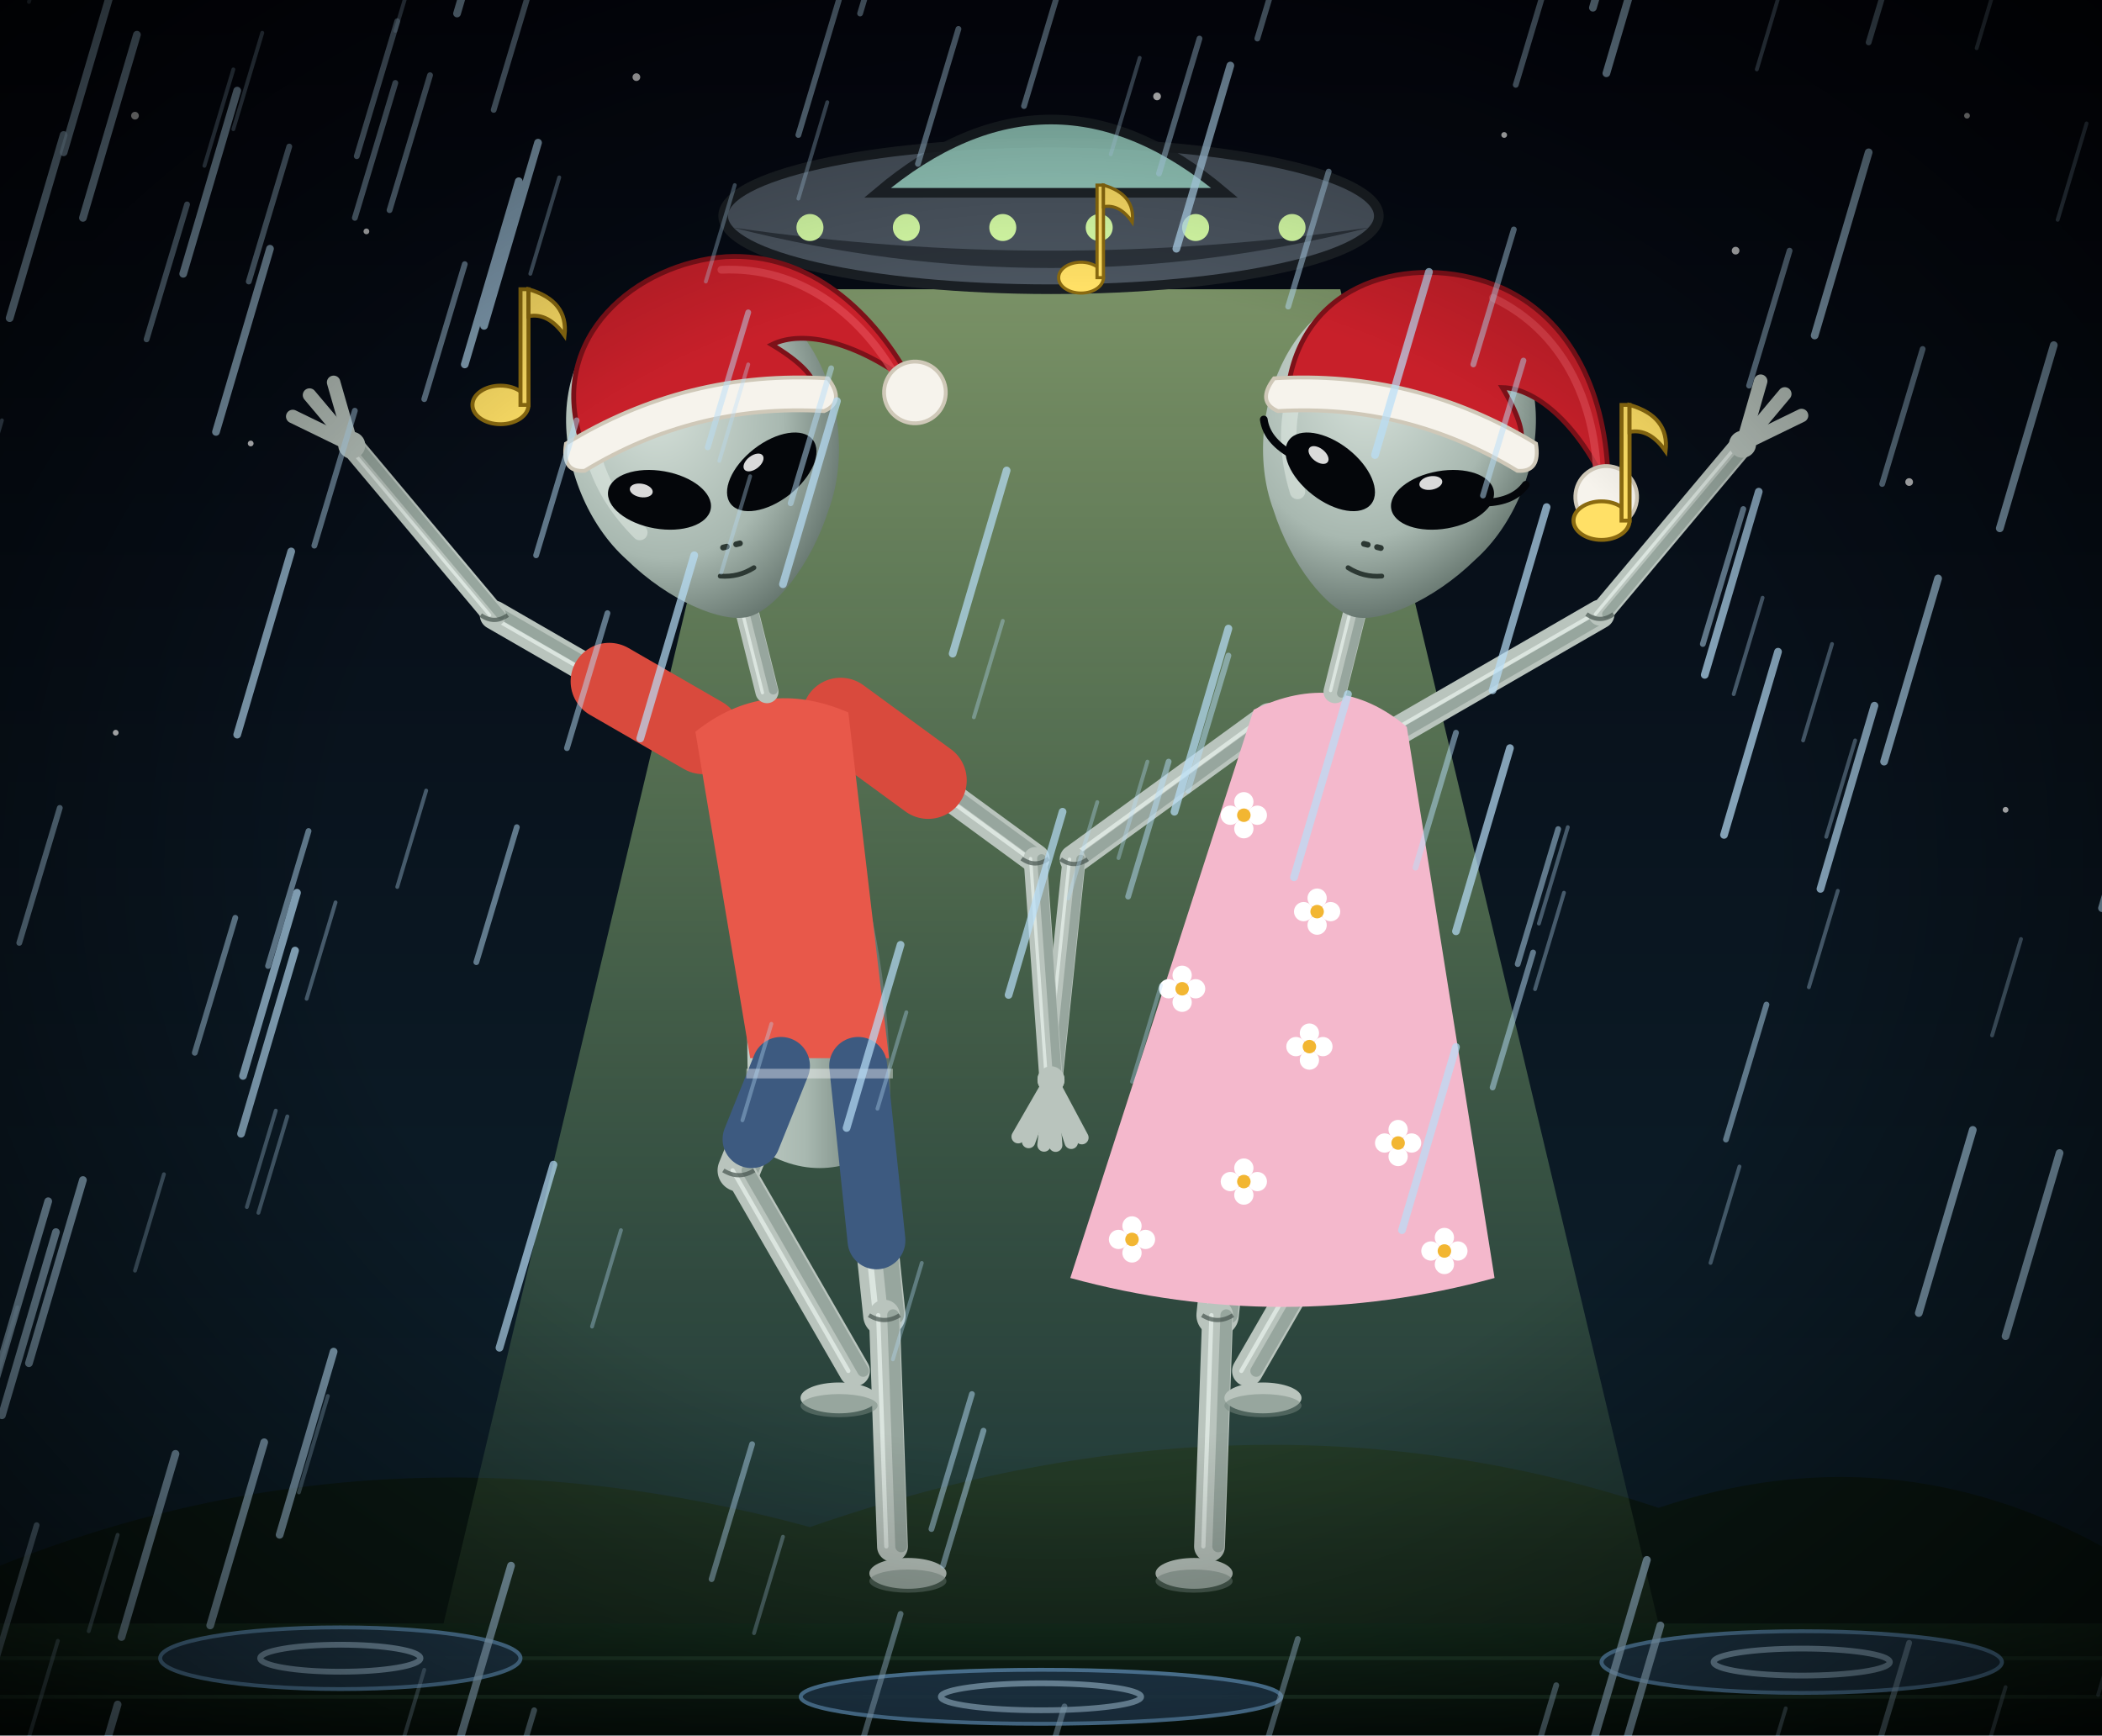
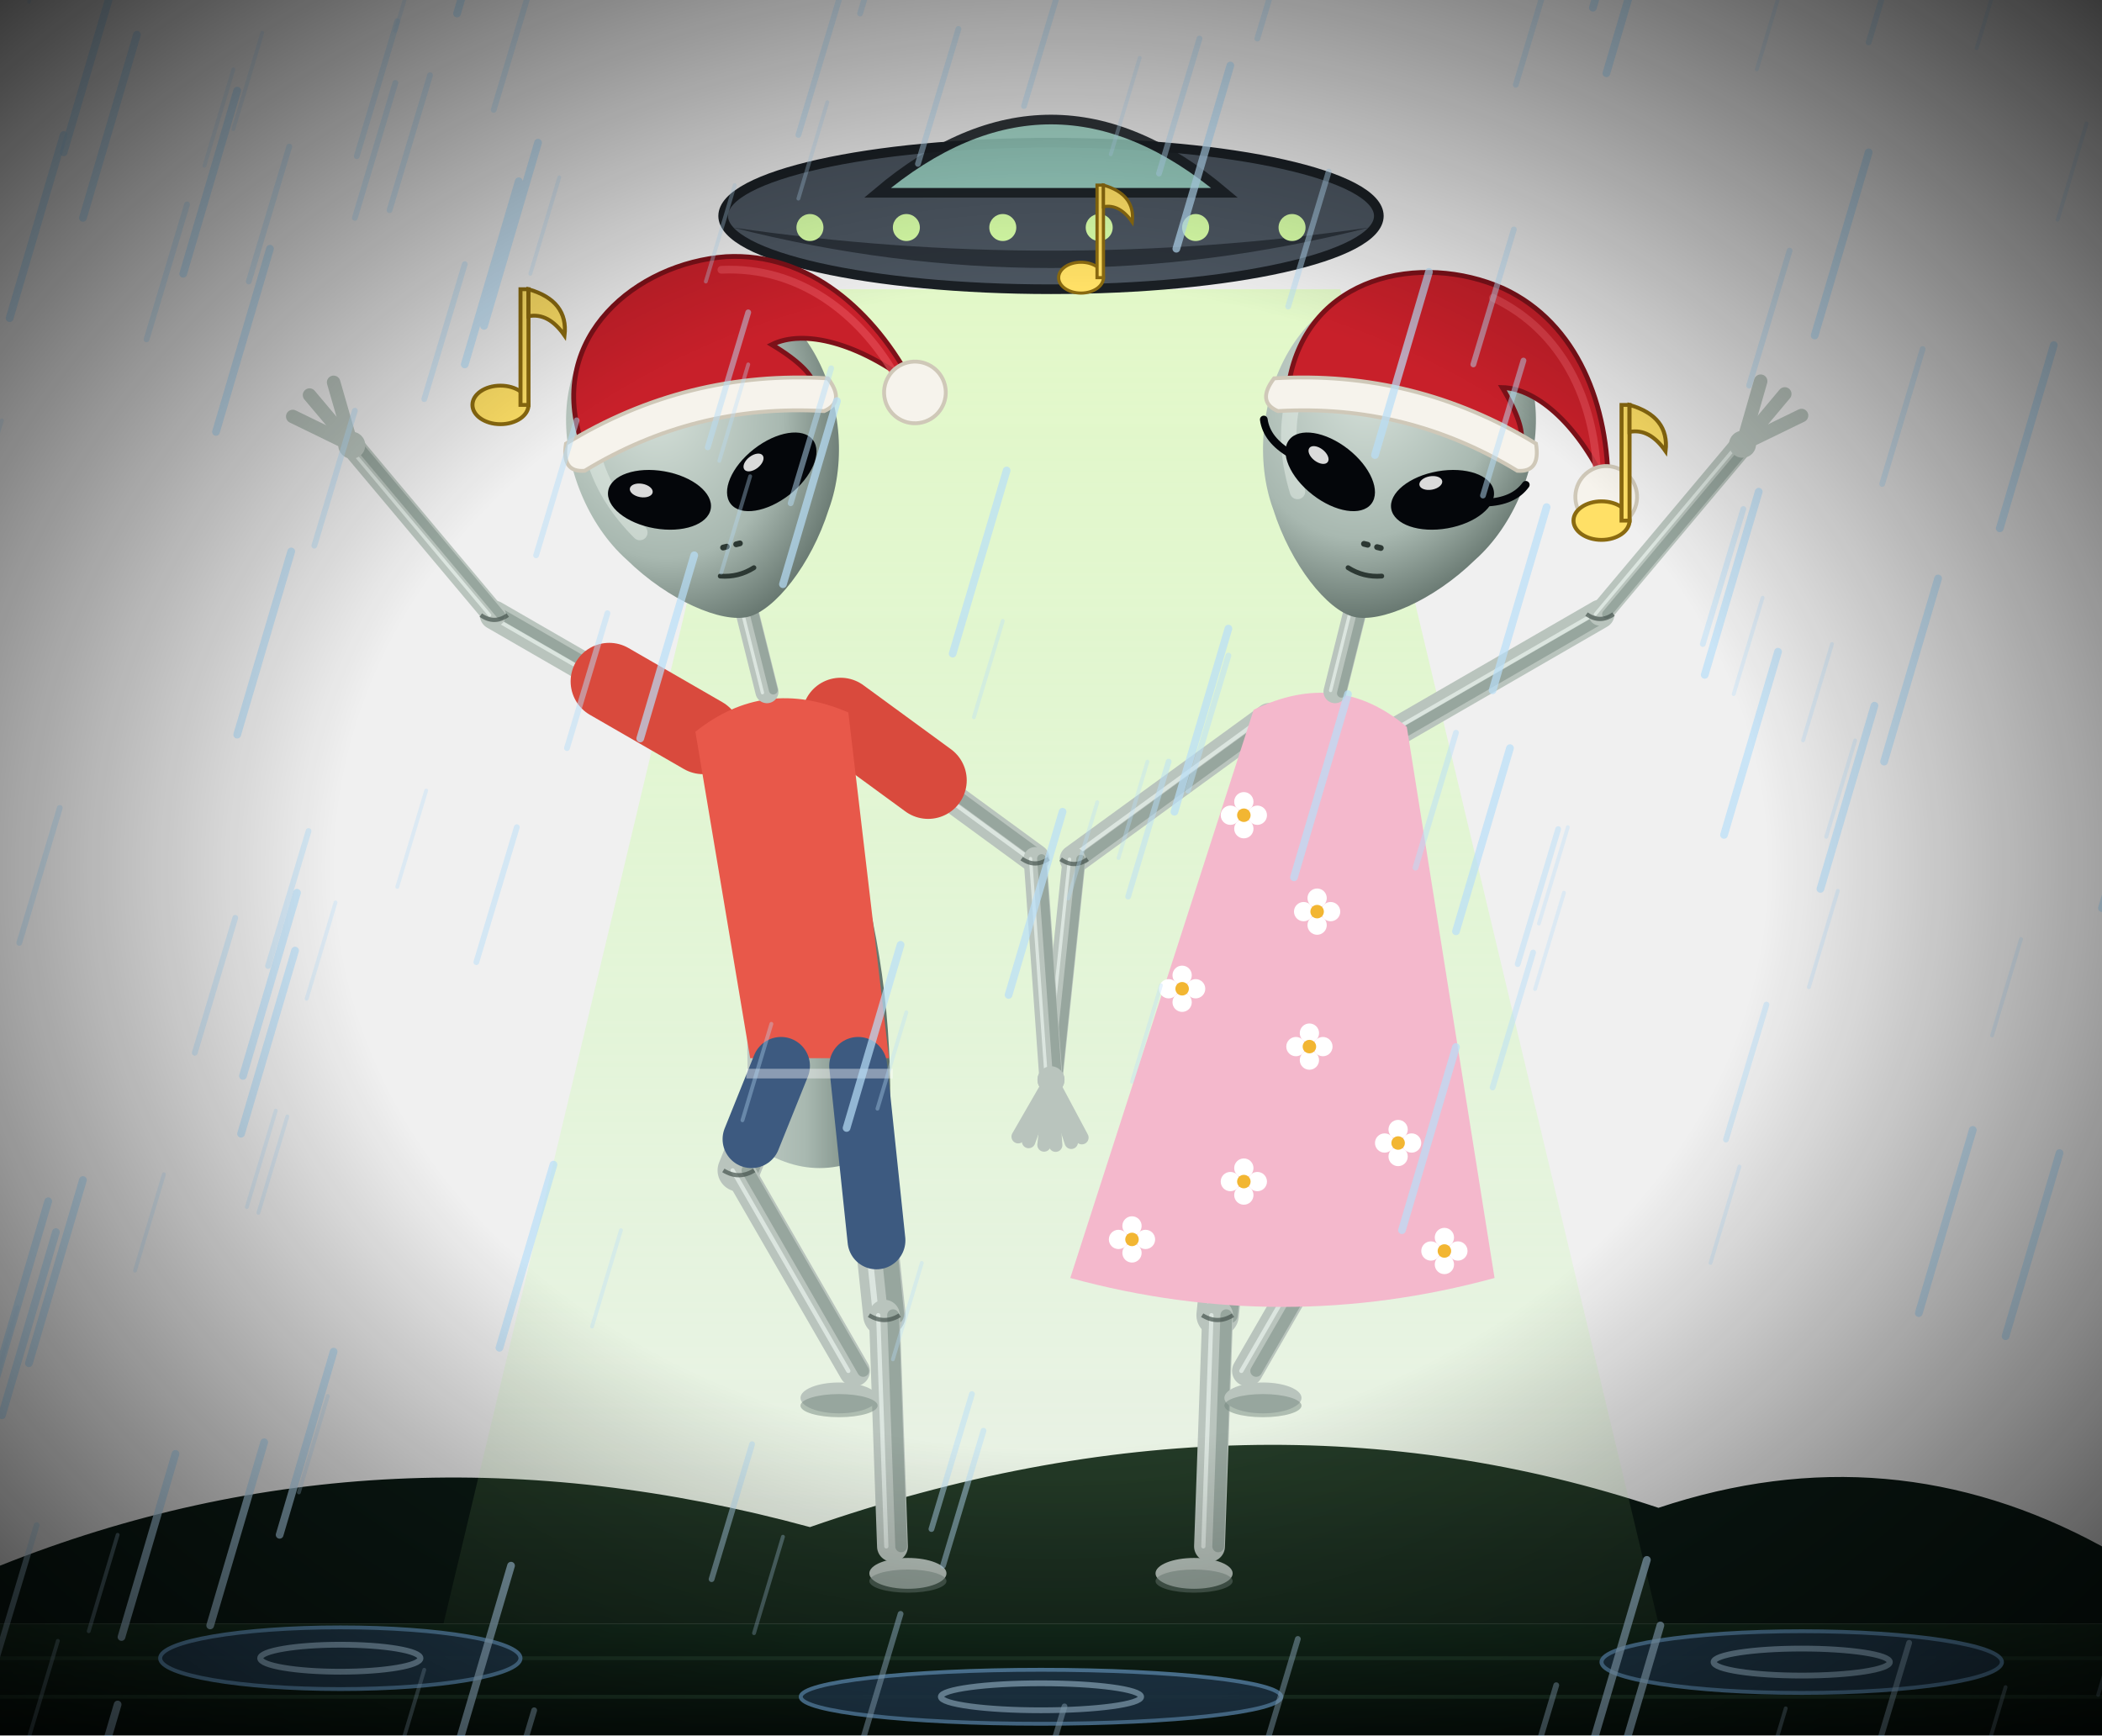
<svg xmlns="http://www.w3.org/2000/svg" viewBox="0 0 1090 900" width="1090" height="900">
  <defs>
    <linearGradient id="wall" x1="0" y1="0" x2="0" y2="1">
      <stop offset="0" stop-color="#050a09" />
      <stop offset="1" stop-color="#132320" />
    </linearGradient>
    <linearGradient id="plastic" x1="0" y1="0" x2="1" y2="0">
      <stop offset="0" stop-color="#cfdad3" />
      <stop offset=".55" stop-color="#a8b8b0" />
      <stop offset="1" stop-color="#5d6f67" />
    </linearGradient>
    <radialGradient id="plastichead" cx=".35" cy=".3" r=".8">
      <stop offset="0" stop-color="#d7e2db" />
      <stop offset=".6" stop-color="#a8b8b0" />
      <stop offset="1" stop-color="#52625b" />
    </radialGradient>
    <linearGradient id="beam" x1="0" y1="0" x2="0" y2="1">
      <stop offset="0" stop-color="#a8ffd8" stop-opacity=".30" />
      <stop offset="1" stop-color="#a8ffd8" stop-opacity="0" />
    </linearGradient>
    <linearGradient id="floor" x1="0" y1="0" x2="0" y2="1">
      <stop offset="0" stop-color="#1c2825" />
      <stop offset="1" stop-color="#0a0f0e" />
    </linearGradient>
    <radialGradient id="vig" cx=".5" cy=".5" r=".75">
      <stop offset=".45" stop-color="#000" stop-opacity="0" />
      <stop offset="1" stop-color="#000" stop-opacity=".85" />
    </radialGradient>
    <radialGradient id="snowg" cx=".35" cy=".3" r=".8">
      <stop offset="0" stop-color="#fff" />
      <stop offset="1" stop-color="#B7C6DA" />
    </radialGradient>
    <radialGradient id="lanternglow" cx=".5" cy=".5" r=".5">
      <stop offset="0" stop-color="#ffe9a0" stop-opacity=".85" />
      <stop offset="1" stop-color="#ffe9a0" stop-opacity="0" />
    </radialGradient>
    <filter id="soft" x="-50%" y="-50%" width="200%" height="200%">
      <feGaussianBlur stdDeviation="3" />
    </filter>
    <filter id="shadow" x="-30%" y="-10%" width="160%" height="130%">
      <feColorMatrix type="matrix" values="0 0 0 0 0  0 0 0 0 0  0 0 0 0 0  0 0 0 .55 0" />
      <feGaussianBlur stdDeviation="7" />
    </filter>
    <filter id="fog" x="-30%" y="-100%" width="160%" height="300%">
      <feGaussianBlur stdDeviation="26" />
    </filter>
    <clipPath id="floorclip">
      <rect y="842" width="1090" height="58" />
    </clipPath>
  </defs>
  <style>@media (prefers-reduced-motion: no-preference) {@keyframes bob-male {0.00% {transform:rotate(0deg)}72.41% {transform:rotate(0deg)}72.41% {transform:rotate(0deg)}74.02% {transform:rotate(-6deg)}75.63% {transform:rotate(5deg)}77.24% {transform:rotate(-4deg)}78.85% {transform:rotate(3deg)}80.46% {transform:rotate(-1.5deg)}82.07% {transform:rotate(0deg)}100.00% {transform:rotate(0deg)}} .hb-male {animation: bob-male 29s ease-in-out infinite; transform-origin: 0px 236px}@keyframes bob-female {0.00% {transform:rotate(0deg)}65.85% {transform:rotate(0deg)}65.85% {transform:rotate(0deg)}66.99% {transform:rotate(-6deg)}68.13% {transform:rotate(5deg)}69.27% {transform:rotate(-4deg)}70.41% {transform:rotate(3deg)}71.54% {transform:rotate(-1.5deg)}72.68% {transform:rotate(0deg)}100.00% {transform:rotate(0deg)}} .hb-female {animation: bob-female 41s ease-in-out infinite; transform-origin: 0px 236px}@keyframes fall{to{transform:translateY(900px)}} .fall{animation:fall linear infinite}@keyframes sway{from{transform:translateX(-22px)}to{transform:translateX(22px)}} .sway{animation:sway ease-in-out infinite alternate}@keyframes drift{from{transform:translateX(-45px)}to{transform:translateX(45px)}} .drift{animation:drift 11s ease-in-out infinite alternate}@keyframes hover{from{transform:translateY(-5px)}to{transform:translateY(7px)}} .hover{animation:hover 3.6s ease-in-out infinite alternate}@keyframes flash{0%,100%,12%,48%,62%{opacity:0}1%{opacity:.22}3%{opacity:0}5%{opacity:.16}9%{opacity:0}51%{opacity:.2}53%{opacity:0}55%{opacity:.14}59%{opacity:0}} .flash{animation:flash 13s linear infinite}@keyframes bolta{0%,100%,12%,62%{opacity:0}1%{opacity:1}3%{opacity:0}5%{opacity:1}9%{opacity:0}} .bolta{animation:bolta 13s linear infinite}@keyframes boltb{0%,100%,48%,62%{opacity:0}51%{opacity:1}53%{opacity:0}55%{opacity:1}59%{opacity:0}} .boltb{animation:boltb 13s linear infinite}}</style>
  <defs>
    <linearGradient id="ubeam" x1="0" y1="0" x2="0" y2="1">
      <stop offset="0" stop-color="#d8ffa8" stop-opacity=".55" />
      <stop offset="1" stop-color="#b6ff9a" stop-opacity=".08" />
    </linearGradient>
    <linearGradient id="nsky" x1="0" y1="0" x2="0" y2="1">
      <stop offset="0" stop-color="#04060f" />
      <stop offset="1" stop-color="#0f2430" />
    </linearGradient>
    <linearGradient id="field" x1="0" y1="0" x2="0" y2="1">
      <stop offset="0" stop-color="#16301f" />
      <stop offset="1" stop-color="#07120c" />
    </linearGradient>
  </defs>
-   <rect width="1090" height="900" fill="url(#nsky)" />
-   <circle cx="70" cy="60" r="2" fill="#fff" opacity=".8" />
-   <circle cx="190" cy="120" r="1.5" fill="#fff" opacity=".8" />
-   <circle cx="330" cy="40" r="2" fill="#fff" opacity=".8" />
-   <circle cx="470" cy="90" r="1.5" fill="#fff" opacity=".8" />
-   <circle cx="600" cy="50" r="2" fill="#fff" opacity=".8" />
-   <circle cx="780" cy="70" r="1.5" fill="#fff" opacity=".8" />
-   <circle cx="900" cy="130" r="2" fill="#fff" opacity=".8" />
-   <circle cx="1020" cy="60" r="1.5" fill="#fff" opacity=".8" />
-   <circle cx="130" cy="230" r="1.5" fill="#fff" opacity=".8" />
-   <circle cx="990" cy="250" r="2" fill="#fff" opacity=".8" />
-   <circle cx="60" cy="380" r="1.5" fill="#fff" opacity=".8" />
-   <circle cx="1040" cy="420" r="1.5" fill="#fff" opacity=".8" />
  <path d="M 0 812 Q 200 732 420 792 Q 650 712 860 782 Q 980 742 1090 802 L 1090 842 L 0 842 Z" fill="#0b1a14" />
  <g class="hover">
    <path d="M 395 150 L 695 150 L 860 842 L 230 842 Z" fill="url(#ubeam)" />
    <ellipse cx="545" cy="112" rx="170" ry="38" fill="#4b5560" stroke="#1a1f24" stroke-width="5" />
    <path d="M 455 100 Q 545 24 635 100 Z" fill="#9fd8c9" stroke="#1a1f24" stroke-width="5" opacity=".9" />
    <path d="M 380 118 Q 545 160 710 118 Q 545 142 380 118 Z" fill="#2b323a" />
    <g fill="#d8ffa8">
      <circle cx="420" cy="118" r="7" />
      <circle cx="470" cy="118" r="7" />
      <circle cx="520" cy="118" r="7" />
      <circle cx="570" cy="118" r="7" />
      <circle cx="620" cy="118" r="7" />
      <circle cx="670" cy="118" r="7" />
    </g>
  </g>
  <rect y="842" width="1090" height="58" fill="url(#field)" />
  <g stroke="#2b4d37" stroke-width="2" opacity=".6">
    <path d="M 0 860 H 1090 M 0 880 H 1090" />
  </g>
  <g transform="scale(1.038095 1)">
    <g fill="#26425a" stroke="#6BA3D0" stroke-width="2" opacity=".9">
      <ellipse cx="170" cy="860" rx="90" ry="16" />
      <ellipse cx="520" cy="880" rx="120" ry="14" />
      <ellipse cx="900" cy="862" rx="100" ry="16" />
    </g>
    <g fill="none" stroke="#B8DEF8" stroke-width="3" opacity=".7">
      <ellipse cx="170" cy="860" rx="40" ry="7" />
      <ellipse cx="520" cy="880" rx="50" ry="7" />
      <ellipse cx="900" cy="862" rx="44" ry="7" />
    </g>
  </g>
  <g transform="translate(665 552.8)">
    <path d="M -20.0 0.0 L -33.6 129.3" stroke="#b9c4bd" stroke-width="22" stroke-linecap="round" fill="none" />
    <path d="M -13.8 0.0 L -27.4 129.3" stroke="#76877f" stroke-width="8.4" stroke-linecap="round" fill="none" opacity=".5" />
    <path d="M -24.4 0.0 L -38.0 129.3" stroke="#eaf3ee" stroke-width="3.1" stroke-linecap="round" fill="none" opacity=".7" />
    <path d="M -33.6 129.3 L -37.8 249.2" stroke="#b9c4bd" stroke-width="16" stroke-linecap="round" fill="none" />
    <path d="M -29.1 129.3 L -33.3 249.2" stroke="#76877f" stroke-width="6.1" stroke-linecap="round" fill="none" opacity=".5" />
    <path d="M -36.8 129.3 L -41.0 249.2" stroke="#eaf3ee" stroke-width="2.2" stroke-linecap="round" fill="none" opacity=".7" />
    <path d="M -41.6 129.3 Q -33.6 134.3 -25.6 129.3" stroke="#46544e" stroke-width="2.2" fill="none" opacity=".7" />
    <ellipse cx="-45.8" cy="263.2" rx="20" ry="8" fill="#b9c4bd" />
    <ellipse cx="-45.8" cy="267.2" rx="20" ry="6" fill="#76877f" opacity=".5" />
    <path d="M 20.0 0.0 L 41.9 54.2" stroke="#b9c4bd" stroke-width="22" stroke-linecap="round" fill="none" />
    <path d="M 26.2 0.0 L 48.1 54.2" stroke="#76877f" stroke-width="8.4" stroke-linecap="round" fill="none" opacity=".5" />
    <path d="M 15.6 0.0 L 37.5 54.2" stroke="#eaf3ee" stroke-width="3.1" stroke-linecap="round" fill="none" opacity=".7" />
    <path d="M 41.9 54.2 L -18.1 158.2" stroke="#b9c4bd" stroke-width="16" stroke-linecap="round" fill="none" />
    <path d="M 46.4 54.2 L -13.6 158.2" stroke="#76877f" stroke-width="6.1" stroke-linecap="round" fill="none" opacity=".5" />
    <path d="M 38.7 54.2 L -21.3 158.2" stroke="#eaf3ee" stroke-width="2.2" stroke-linecap="round" fill="none" opacity=".7" />
    <path d="M 33.9 54.2 Q 41.9 59.2 49.9 54.2" stroke="#46544e" stroke-width="2.2" fill="none" opacity=".7" />
    <ellipse cx="-10.1" cy="172.2" rx="20" ry="8" fill="#b9c4bd" />
    <ellipse cx="-10.1" cy="176.2" rx="20" ry="6" fill="#76877f" opacity=".5" />
    <path d="M -6.9 -180.7 Q 28.4 -202.0 56.5 -171.8 Q 31.6 -108.1 31.6 -108.1 Q 44.0 -40 40 40 Q 0 66 -40 40 Q -44 -40 -16.3 -111.4 Q -16.3 -111.4 -6.9 -180.7 Z" fill="url(#plastic)" />
    <path d="M -16.5 -107.7 Q 7.5 -102.7 31.5 -107.7" stroke="#46544e" stroke-width="2.2" fill="none" opacity=".7" />
    <path d="M -6.9 -180.7 L -108.0 -107.2" stroke="#b9c4bd" stroke-width="15" stroke-linecap="round" fill="none" />
    <path d="M -2.7 -180.7 L -103.8 -107.2" stroke="#76877f" stroke-width="5.7" stroke-linecap="round" fill="none" opacity=".5" />
    <path d="M -9.9 -180.7 L -111.0 -107.2" stroke="#eaf3ee" stroke-width="2.1" stroke-linecap="round" fill="none" opacity=".7" />
    <path d="M -108.0 -107.2 L -120.0 7.2" stroke="#b9c4bd" stroke-width="12" stroke-linecap="round" fill="none" />
    <path d="M -104.6 -107.2 L -116.6 7.2" stroke="#76877f" stroke-width="4.6" stroke-linecap="round" fill="none" opacity=".5" />
    <path d="M -110.4 -107.2 L -122.4 7.2" stroke="#eaf3ee" stroke-width="1.7" stroke-linecap="round" fill="none" opacity=".7" />
    <path d="M -115.0 -107.2 Q -108.0 -102.2 -101.0 -107.2" stroke="#46544e" stroke-width="2.2" fill="none" opacity=".7" />
    <path d="M 56.5 -171.8 L 164.7 -234.3" stroke="#b9c4bd" stroke-width="15" stroke-linecap="round" fill="none" />
    <path d="M 60.7 -171.8 L 168.9 -234.3" stroke="#76877f" stroke-width="5.7" stroke-linecap="round" fill="none" opacity=".5" />
    <path d="M 53.5 -171.8 L 161.7 -234.3" stroke="#eaf3ee" stroke-width="2.1" stroke-linecap="round" fill="none" opacity=".7" />
    <path d="M 164.7 -234.3 L 238.6 -322.4" stroke="#b9c4bd" stroke-width="12" stroke-linecap="round" fill="none" />
    <path d="M 168.1 -234.3 L 242.0 -322.4" stroke="#76877f" stroke-width="4.6" stroke-linecap="round" fill="none" opacity=".5" />
    <path d="M 162.3 -234.3 L 236.2 -322.4" stroke="#eaf3ee" stroke-width="1.7" stroke-linecap="round" fill="none" opacity=".7" />
    <path d="M 157.7 -234.3 Q 164.7 -229.3 171.7 -234.3" stroke="#46544e" stroke-width="2.2" fill="none" opacity=".7" />
    <path d="M -120.0 7.2 L -109.5 39.6" stroke="#b9c4bd" stroke-width="7" stroke-linecap="round" fill="none" />
    <path d="M -120.0 7.2 L -123.6 41.0" stroke="#b9c4bd" stroke-width="7" stroke-linecap="round" fill="none" />
    <path d="M -120.0 7.2 L -137.0 36.7" stroke="#b9c4bd" stroke-width="7" stroke-linecap="round" fill="none" />
    <circle cx="-120.0" cy="7.2" r="7" fill="#b9c4bd" />
    <path d="M 238.6 -322.4 L 248.0 -355.1" stroke="#b9c4bd" stroke-width="7" stroke-linecap="round" fill="none" />
    <path d="M 238.6 -322.4 L 260.5 -348.5" stroke="#b9c4bd" stroke-width="7" stroke-linecap="round" fill="none" />
    <path d="M 238.6 -322.4 L 269.2 -337.3" stroke="#b9c4bd" stroke-width="7" stroke-linecap="round" fill="none" />
    <circle cx="238.6" cy="-322.4" r="7" fill="#b9c4bd" />
    <path d="M -14.9 -184.7 Q 28.9 -206.0 64.5 -175.8 L 110.0 110 Q 0 140 -110.0 110 Z" fill="#f4b8cc" />
    <g transform="translate(-20 -130)" fill="#fff">
      <circle cy="-7" r="5" />
      <circle cx="7" r="5" />
      <circle cy="7" r="5" />
      <circle cx="-7" r="5" />
      <circle r="3.5" fill="#f2b632" />
    </g>
    <g transform="translate(18 -80)" fill="#fff">
      <circle cy="-7" r="5" />
      <circle cx="7" r="5" />
      <circle cy="7" r="5" />
      <circle cx="-7" r="5" />
      <circle r="3.5" fill="#f2b632" />
    </g>
    <g transform="translate(-52 -40)" fill="#fff">
      <circle cy="-7" r="5" />
      <circle cx="7" r="5" />
      <circle cy="7" r="5" />
      <circle cx="-7" r="5" />
      <circle r="3.5" fill="#f2b632" />
    </g>
    <g transform="translate(14 -10)" fill="#fff">
      <circle cy="-7" r="5" />
      <circle cx="7" r="5" />
      <circle cy="7" r="5" />
      <circle cx="-7" r="5" />
      <circle r="3.5" fill="#f2b632" />
    </g>
    <g transform="translate(60 40)" fill="#fff">
      <circle cy="-7" r="5" />
      <circle cx="7" r="5" />
      <circle cy="7" r="5" />
      <circle cx="-7" r="5" />
      <circle r="3.5" fill="#f2b632" />
    </g>
    <g transform="translate(-20 60)" fill="#fff">
      <circle cy="-7" r="5" />
      <circle cx="7" r="5" />
      <circle cy="7" r="5" />
      <circle cx="-7" r="5" />
      <circle r="3.5" fill="#f2b632" />
    </g>
    <g transform="translate(84 96)" fill="#fff">
      <circle cy="-7" r="5" />
      <circle cx="7" r="5" />
      <circle cy="7" r="5" />
      <circle cx="-7" r="5" />
      <circle r="3.5" fill="#f2b632" />
    </g>
    <g transform="translate(-78 90)" fill="#fff">
      <circle cy="-7" r="5" />
      <circle cx="7" r="5" />
      <circle cy="7" r="5" />
      <circle cx="-7" r="5" />
      <circle r="3.5" fill="#f2b632" />
    </g>
    <g transform="translate(27.3 -194.1) rotate(14.0) translate(0 -236)">
      <g class="hb hb-female">
        <path d="M 0.0 236.0 L 0.0 190.0" stroke="#b9c4bd" stroke-width="12" stroke-linecap="round" fill="none" />
        <path d="M 3.4 236.0 L 3.4 190.0" stroke="#76877f" stroke-width="4.6" stroke-linecap="round" fill="none" opacity=".5" />
        <path d="M -2.4 236.0 L -2.4 190.0" stroke="#eaf3ee" stroke-width="1.7" stroke-linecap="round" fill="none" opacity=".7" />
        <path d="M 0 22 C 74 22 84 108 54 152 C 38 178 14 196 0 196 C -14 196 -38 178 -54 152 C -84 108 -74 22 0 22 Z" fill="url(#plastichead)" />
        <path d="M -50 60 Q -68 100 -44 140" stroke="#eaf3ee" stroke-width="8" stroke-linecap="round" fill="none" opacity=".45" />
        <g fill="#04060a">
          <ellipse cx="-30" cy="126" rx="27" ry="15" transform="rotate(24 -30 126)" />
          <ellipse cx="30" cy="126" rx="27" ry="15" transform="rotate(-24 30 126)" />
        </g>
        <g fill="#fff" opacity=".85">
          <ellipse cx="-38" cy="119" rx="6" ry="3.5" transform="rotate(24 -38 119)" />
          <ellipse cx="22" cy="119" rx="6" ry="3.5" transform="rotate(-24 22 119)" />
        </g>
        <path d="M -4 158 h 2 M 3 158 h 2" stroke="#2c3833" stroke-width="3" stroke-linecap="round" />
        <path d="M -9 172 Q 0 175 9 172" stroke="#2c3833" stroke-width="2.5" fill="none" stroke-linecap="round" />
        <path d="M -52 122 q -14 -4 -18 -14 M 52 122 q 14 -4 18 -14" stroke="#04060a" stroke-width="4" stroke-linecap="round" fill="none" />
        <circle cx="0" cy="36" r="7" fill="#f2b632" />
        <path d="M -62 86 C -66 30 -12 4 34 12 C 76 20 102 58 112 100 C 90 72 64 58 46 62 C 58 74 62 82 62 86 Q 0 68 -62 86 Z" fill="#c8202a" stroke="#7d1119" stroke-width="2.5" />
        <path d="M 30 18 C 70 26 94 58 104 92" fill="none" stroke="#e8505a" stroke-width="4" opacity=".6" stroke-linecap="round" />
        <path d="M -70 86 Q 0 64 70 86 Q 76 100 64 102 Q 0 82 -64 102 Q -76 100 -70 86 Z" fill="#f6f3ec" stroke="#cfc8b8" stroke-width="2" />
        <circle cx="112" cy="104" r="16" fill="#f6f3ec" stroke="#cfc8b8" stroke-width="2" />
      </g>
    </g>
  </g>
  <g transform="translate(425 552.8)">
    <path d="M 20.0 0.0 L 33.6 129.3" stroke="#b9c4bd" stroke-width="22" stroke-linecap="round" fill="none" />
    <path d="M 26.2 0.0 L 39.7 129.3" stroke="#76877f" stroke-width="8.4" stroke-linecap="round" fill="none" opacity=".5" />
    <path d="M 15.6 0.0 L 29.2 129.3" stroke="#eaf3ee" stroke-width="3.1" stroke-linecap="round" fill="none" opacity=".7" />
    <path d="M 33.6 129.3 L 37.8 249.2" stroke="#b9c4bd" stroke-width="16" stroke-linecap="round" fill="none" />
    <path d="M 38.1 129.3 L 42.3 249.2" stroke="#76877f" stroke-width="6.1" stroke-linecap="round" fill="none" opacity=".5" />
    <path d="M 30.4 129.3 L 34.6 249.2" stroke="#eaf3ee" stroke-width="2.2" stroke-linecap="round" fill="none" opacity=".7" />
    <path d="M 25.6 129.3 Q 33.6 134.3 41.6 129.3" stroke="#46544e" stroke-width="2.2" fill="none" opacity=".7" />
    <ellipse cx="45.8" cy="263.2" rx="20" ry="8" fill="#b9c4bd" />
    <ellipse cx="45.8" cy="267.2" rx="20" ry="6" fill="#76877f" opacity=".5" />
    <path d="M -20.0 0.0 L -41.9 54.2" stroke="#b9c4bd" stroke-width="22" stroke-linecap="round" fill="none" />
    <path d="M -13.8 0.0 L -35.8 54.2" stroke="#76877f" stroke-width="8.4" stroke-linecap="round" fill="none" opacity=".5" />
    <path d="M -24.4 0.0 L -46.3 54.2" stroke="#eaf3ee" stroke-width="3.1" stroke-linecap="round" fill="none" opacity=".7" />
    <path d="M -41.9 54.2 L 18.1 158.2" stroke="#b9c4bd" stroke-width="16" stroke-linecap="round" fill="none" />
    <path d="M -37.4 54.2 L 22.6 158.2" stroke="#76877f" stroke-width="6.1" stroke-linecap="round" fill="none" opacity=".5" />
    <path d="M -45.1 54.2 L 14.9 158.2" stroke="#eaf3ee" stroke-width="2.2" stroke-linecap="round" fill="none" opacity=".7" />
    <path d="M -49.9 54.2 Q -41.9 59.2 -33.9 54.2" stroke="#46544e" stroke-width="2.2" fill="none" opacity=".7" />
    <ellipse cx="10.1" cy="172.2" rx="20" ry="8" fill="#b9c4bd" />
    <ellipse cx="10.1" cy="176.2" rx="20" ry="6" fill="#76877f" opacity=".5" />
    <path d="M -60.4 -171.3 Q -28.4 -202.0 10.9 -181.3 Q 18.3 -111.5 18.3 -111.5 Q 40.0 -40 36 40 Q 0 66 -36 40 Q -40 -40 -33.6 -107.9 Q -33.6 -107.9 -60.4 -171.3 Z" fill="url(#plastic)" />
    <path d="M -33.5 -107.7 Q -7.5 -102.7 18.5 -107.7" stroke="#46544e" stroke-width="2.2" fill="none" opacity=".7" />
    <path d="M 10.9 -181.3 L 111.8 -107.5" stroke="#b9c4bd" stroke-width="15" stroke-linecap="round" fill="none" />
    <path d="M 15.1 -181.3 L 116.0 -107.5" stroke="#76877f" stroke-width="5.7" stroke-linecap="round" fill="none" opacity=".5" />
    <path d="M 7.9 -181.3 L 108.8 -107.5" stroke="#eaf3ee" stroke-width="2.1" stroke-linecap="round" fill="none" opacity=".7" />
    <path d="M 111.8 -107.5 L 120.0 7.2" stroke="#b9c4bd" stroke-width="12" stroke-linecap="round" fill="none" />
    <path d="M 115.1 -107.5 L 123.4 7.2" stroke="#76877f" stroke-width="4.6" stroke-linecap="round" fill="none" opacity=".5" />
    <path d="M 109.4 -107.5 L 117.6 7.2" stroke="#eaf3ee" stroke-width="1.7" stroke-linecap="round" fill="none" opacity=".7" />
    <path d="M 104.8 -107.5 Q 111.8 -102.5 118.8 -107.5" stroke="#46544e" stroke-width="2.2" fill="none" opacity=".7" />
    <path d="M -60.4 -171.3 L -168.7 -233.8" stroke="#b9c4bd" stroke-width="15" stroke-linecap="round" fill="none" />
    <path d="M -56.2 -171.3 L -164.5 -233.8" stroke="#76877f" stroke-width="5.7" stroke-linecap="round" fill="none" opacity=".5" />
    <path d="M -63.4 -171.3 L -171.7 -233.8" stroke="#eaf3ee" stroke-width="2.1" stroke-linecap="round" fill="none" opacity=".7" />
    <path d="M -168.7 -233.8 L -242.6 -321.9" stroke="#b9c4bd" stroke-width="12" stroke-linecap="round" fill="none" />
    <path d="M -165.3 -233.8 L -239.2 -321.9" stroke="#76877f" stroke-width="4.6" stroke-linecap="round" fill="none" opacity=".5" />
    <path d="M -171.1 -233.8 L -245.0 -321.9" stroke="#eaf3ee" stroke-width="1.7" stroke-linecap="round" fill="none" opacity=".7" />
    <path d="M -175.7 -233.8 Q -168.7 -228.8 -161.7 -233.8" stroke="#46544e" stroke-width="2.2" fill="none" opacity=".7" />
    <path d="M 120.0 7.2 L 136.0 37.2" stroke="#b9c4bd" stroke-width="7" stroke-linecap="round" fill="none" />
    <path d="M 120.0 7.2 L 122.4 41.1" stroke="#b9c4bd" stroke-width="7" stroke-linecap="round" fill="none" />
    <path d="M 120.0 7.2 L 108.4 39.2" stroke="#b9c4bd" stroke-width="7" stroke-linecap="round" fill="none" />
    <circle cx="120.0" cy="7.2" r="7" fill="#b9c4bd" />
    <path d="M -242.6 -321.9 L -273.2 -336.8" stroke="#b9c4bd" stroke-width="7" stroke-linecap="round" fill="none" />
    <path d="M -242.6 -321.9 L -264.5 -347.9" stroke="#b9c4bd" stroke-width="7" stroke-linecap="round" fill="none" />
    <path d="M -242.6 -321.9 L -252.0 -354.5" stroke="#b9c4bd" stroke-width="7" stroke-linecap="round" fill="none" />
    <circle cx="-242.6" cy="-321.9" r="7" fill="#b9c4bd" />
    <path d="M 10.9 -181.3 L 56.3 -148.1" stroke="#d94a3d" stroke-width="40" stroke-linecap="round" fill="none" />
    <path d="M -60.4 -171.3 L -109.1 -199.4" stroke="#d94a3d" stroke-width="40" stroke-linecap="round" fill="none" />
    <path d="M -64.4 -173.3 Q -28.4 -202.0 14.9 -183.3 L 36.0 -4 L -36.0 -4 Z" fill="#e8584a" />
    <path d="M 20.0 0.0 L 29.5 90.5" stroke="#3d5a80" stroke-width="30" stroke-linecap="round" fill="none" />
    <path d="M -20.0 0.0 L -35.3 38.0" stroke="#3d5a80" stroke-width="30" stroke-linecap="round" fill="none" />
    <path d="M -38 4 H 38" stroke="#fff" stroke-width="5" opacity=".4" />
    <g transform="translate(-27.3 -194.1) rotate(-14.0) translate(0 -236)">
      <g class="hb hb-male">
        <path d="M 0.0 236.0 L 0.0 190.0" stroke="#b9c4bd" stroke-width="12" stroke-linecap="round" fill="none" />
        <path d="M 3.4 236.0 L 3.4 190.0" stroke="#76877f" stroke-width="4.6" stroke-linecap="round" fill="none" opacity=".5" />
        <path d="M -2.4 236.0 L -2.4 190.0" stroke="#eaf3ee" stroke-width="1.7" stroke-linecap="round" fill="none" opacity=".7" />
        <path d="M 0 22 C 74 22 84 108 54 152 C 38 178 14 196 0 196 C -14 196 -38 178 -54 152 C -84 108 -74 22 0 22 Z" fill="url(#plastichead)" />
        <path d="M -50 60 Q -68 100 -44 140" stroke="#eaf3ee" stroke-width="8" stroke-linecap="round" fill="none" opacity=".45" />
        <g fill="#04060a">
          <ellipse cx="-30" cy="126" rx="27" ry="15" transform="rotate(24 -30 126)" />
          <ellipse cx="30" cy="126" rx="27" ry="15" transform="rotate(-24 30 126)" />
        </g>
        <g fill="#fff" opacity=".85">
          <ellipse cx="-38" cy="119" rx="6" ry="3.5" transform="rotate(24 -38 119)" />
          <ellipse cx="22" cy="119" rx="6" ry="3.5" transform="rotate(-24 22 119)" />
        </g>
        <path d="M -4 158 h 2 M 3 158 h 2" stroke="#2c3833" stroke-width="3" stroke-linecap="round" />
        <path d="M -9 172 Q 0 175 9 172" stroke="#2c3833" stroke-width="2.5" fill="none" stroke-linecap="round" />
        <path d="M -62 86 C -66 30 -12 4 34 12 C 76 20 102 58 112 100 C 90 72 64 58 46 62 C 58 74 62 82 62 86 Q 0 68 -62 86 Z" fill="#c8202a" stroke="#7d1119" stroke-width="2.5" />
        <path d="M 30 18 C 70 26 94 58 104 92" fill="none" stroke="#e8505a" stroke-width="4" opacity=".6" stroke-linecap="round" />
        <path d="M -70 86 Q 0 64 70 86 Q 76 100 64 102 Q 0 82 -64 102 Q -76 100 -70 86 Z" fill="#f6f3ec" stroke="#cfc8b8" stroke-width="2" />
        <circle cx="112" cy="104" r="16" fill="#f6f3ec" stroke="#cfc8b8" stroke-width="2" />
      </g>
    </g>
  </g>
  <g class="fall" style="animation-duration:1.5s;animation-delay:-1.012s">
    <g>
      <path d="M 926 886 l -15 50M 1146 877 l -15 50M 953 462 l -15 50M 1040 875 l -15 50M 388 189 l -15 50M 1048 487 l -15 50M 381 96 l -15 50M 914 310 l -15 50M 290 92 l -15 50M 1103 829 l -15 50M 85 609 l -15 50M 811 463 l -15 50M 322 638 l -15 50M 30 851 l -15 50M 1082 64 l -15 50M 121 36 l -15 50M 389 247 l -15 50M 61 796 l -15 50M 950 334 l -15 50M 902 605 l -15 50M 400 531 l -15 50M 478 655 l -15 50M 602 511 l -15 50M 9 678 l -15 50M 174 468 l -15 50M 569 416 l -15 50M 1128 860 l -15 50M 170 724 l -15 50M 520 322 l -15 50M 470 525 l -15 50M 591 30 l -15 50M 143 576 l -15 50M 221 410 l -15 50M 220 866 l -15 50M 595 395 l -15 50M 136 17 l -15 50M 1 218 l -15 50M 429 53 l -15 50M 962 384 l -15 50M 813 429 l -15 50M 149 579 l -15 50M 406 797 l -15 50" stroke="#b8def8" stroke-width="2" stroke-linecap="round" opacity="0.35" fill="none" />
    </g>
    <g transform="translate(0 -900)">
      <path d="M 926 886 l -15 50M 1146 877 l -15 50M 953 462 l -15 50M 1040 875 l -15 50M 388 189 l -15 50M 1048 487 l -15 50M 381 96 l -15 50M 914 310 l -15 50M 290 92 l -15 50M 1103 829 l -15 50M 85 609 l -15 50M 811 463 l -15 50M 322 638 l -15 50M 30 851 l -15 50M 1082 64 l -15 50M 121 36 l -15 50M 389 247 l -15 50M 61 796 l -15 50M 950 334 l -15 50M 902 605 l -15 50M 400 531 l -15 50M 478 655 l -15 50M 602 511 l -15 50M 9 678 l -15 50M 174 468 l -15 50M 569 416 l -15 50M 1128 860 l -15 50M 170 724 l -15 50M 520 322 l -15 50M 470 525 l -15 50M 591 30 l -15 50M 143 576 l -15 50M 221 410 l -15 50M 220 866 l -15 50M 595 395 l -15 50M 136 17 l -15 50M 1 218 l -15 50M 429 53 l -15 50M 962 384 l -15 50M 813 429 l -15 50M 149 579 l -15 50M 406 797 l -15 50" stroke="#b8def8" stroke-width="2" stroke-linecap="round" opacity="0.35" fill="none" />
    </g>
  </g>
  <g class="fall" style="animation-duration:1.1s;animation-delay:-0.564s">
    <g>
      <path d="M 689 89 l -21 70M 637 340 l -21 70M 31 419 l -21 70M 241 137 l -21 70M 504 723 l -21 70M 206 11 l -21 70M 122 476 l -21 70M 997 181 l -21 70M 1145 192 l -21 70M 916 521 l -21 70M 390 749 l -21 70M 268 429 l -21 70M 785 119 l -21 70M 808 430 l -21 70M 435 0 l -21 70M 552 885 l -21 70M 622 20 l -21 70M 431 191 l -21 70M 807 874 l -21 70M 205 43 l -21 70M 299 218 l -21 70M 904 264 l -21 70M 19 791 l -21 70M 673 850 l -21 70M 606 395 l -21 70M 150 76 l -21 70M 184 213 l -21 70M 497 15 l -21 70M 755 380 l -21 70M 928 130 l -21 70M 990 852 l -21 70M 277 887 l -21 70M 790 187 l -21 70M 315 318 l -21 70M 467 837 l -21 70M 510 742 l -21 70M 388 162 l -21 70M 1134 201 l -21 70M 795 494 l -21 70M 160 431 l -21 70M 97 106 l -21 70M 223 39 l -21 70" stroke="#b8def8" stroke-width="3" stroke-linecap="round" opacity="0.5" fill="none" />
    </g>
    <g transform="translate(0 -900)">
      <path d="M 689 89 l -21 70M 637 340 l -21 70M 31 419 l -21 70M 241 137 l -21 70M 504 723 l -21 70M 206 11 l -21 70M 122 476 l -21 70M 997 181 l -21 70M 1145 192 l -21 70M 916 521 l -21 70M 390 749 l -21 70M 268 429 l -21 70M 785 119 l -21 70M 808 430 l -21 70M 435 0 l -21 70M 552 885 l -21 70M 622 20 l -21 70M 431 191 l -21 70M 807 874 l -21 70M 205 43 l -21 70M 299 218 l -21 70M 904 264 l -21 70M 19 791 l -21 70M 673 850 l -21 70M 606 395 l -21 70M 150 76 l -21 70M 184 213 l -21 70M 497 15 l -21 70M 755 380 l -21 70M 928 130 l -21 70M 990 852 l -21 70M 277 887 l -21 70M 790 187 l -21 70M 315 318 l -21 70M 467 837 l -21 70M 510 742 l -21 70M 388 162 l -21 70M 1134 201 l -21 70M 795 494 l -21 70M 160 431 l -21 70M 97 106 l -21 70M 223 39 l -21 70" stroke="#b8def8" stroke-width="3" stroke-linecap="round" opacity="0.5" fill="none" />
    </g>
  </g>
  <g class="fall" style="animation-duration:0.8s;animation-delay:-0.058s">
    <g>
      <path d="M 522 244 l -28 95M 802 263 l -28 95M 861 843 l -28 95M 1005 300 l -28 95M 1065 179 l -28 95M 140 129 l -28 95M 467 490 l -28 95M 1145 669 l -28 95M 151 286 l -28 95M 434 208 l -28 95M 33 70 l -28 95M 551 421 l -28 95M 912 255 l -28 95M 123 47 l -28 95M 360 288 l -28 95M 755 543 l -28 95M 269 94 l -28 95M 741 141 l -28 95M 922 338 l -28 95M 1068 598 l -28 95M 287 604 l -28 95M 71 18 l -28 95M 972 366 l -28 95M 638 34 l -28 95M 43 612 l -28 95M 153 493 l -28 95M 137 748 l -28 95M 637 326 l -28 95M 279 74 l -28 95M 154 463 l -28 95M 1118 376 l -28 95M 91 754 l -28 95M 265 812 l -28 95M 699 360 l -28 95M 173 701 l -28 95M 969 79 l -28 95M 854 809 l -28 95M 61 884 l -28 95M 1023 586 l -28 95M 29 639 l -28 95M 783 388 l -28 95M 25 623 l -28 95" stroke="#b8def8" stroke-width="4" stroke-linecap="round" opacity="0.7" fill="none" />
    </g>
    <g transform="translate(0 -900)">
      <path d="M 522 244 l -28 95M 802 263 l -28 95M 861 843 l -28 95M 1005 300 l -28 95M 1065 179 l -28 95M 140 129 l -28 95M 467 490 l -28 95M 1145 669 l -28 95M 151 286 l -28 95M 434 208 l -28 95M 33 70 l -28 95M 551 421 l -28 95M 912 255 l -28 95M 123 47 l -28 95M 360 288 l -28 95M 755 543 l -28 95M 269 94 l -28 95M 741 141 l -28 95M 922 338 l -28 95M 1068 598 l -28 95M 287 604 l -28 95M 71 18 l -28 95M 972 366 l -28 95M 638 34 l -28 95M 43 612 l -28 95M 153 493 l -28 95M 137 748 l -28 95M 637 326 l -28 95M 279 74 l -28 95M 154 463 l -28 95M 1118 376 l -28 95M 91 754 l -28 95M 265 812 l -28 95M 699 360 l -28 95M 173 701 l -28 95M 969 79 l -28 95M 854 809 l -28 95M 61 884 l -28 95M 1023 586 l -28 95M 29 639 l -28 95M 783 388 l -28 95M 25 623 l -28 95" stroke="#b8def8" stroke-width="4" stroke-linecap="round" opacity="0.7" fill="none" />
    </g>
  </g>
  <g transform="scale(1.038095 1)">
    <g fill="#FFE066" stroke="#8a6a10" stroke-width="2">
      <g transform="translate(250 180)">
        <ellipse cx="0" cy="30" rx="14" ry="10" />
        <rect x="10" y="-30" width="4" height="60" />
        <path d="M 14 -30 q 20 6 18 24 q -8 -12 -18 -10 Z" />
      </g>
      <g transform="translate(800 240)">
        <ellipse cx="0" cy="30" rx="14" ry="10" />
        <rect x="10" y="-30" width="4" height="60" />
        <path d="M 14 -30 q 20 6 18 24 q -8 -12 -18 -10 Z" />
      </g>
      <g transform="translate(540 120) scale(.8)">
        <ellipse cx="0" cy="30" rx="14" ry="10" />
        <rect x="10" y="-30" width="4" height="60" />
        <path d="M 14 -30 q 20 6 18 24 q -8 -12 -18 -10 Z" />
      </g>
    </g>
  </g>
  <rect width="1090" height="900" fill="url(#vig)" />
</svg>
